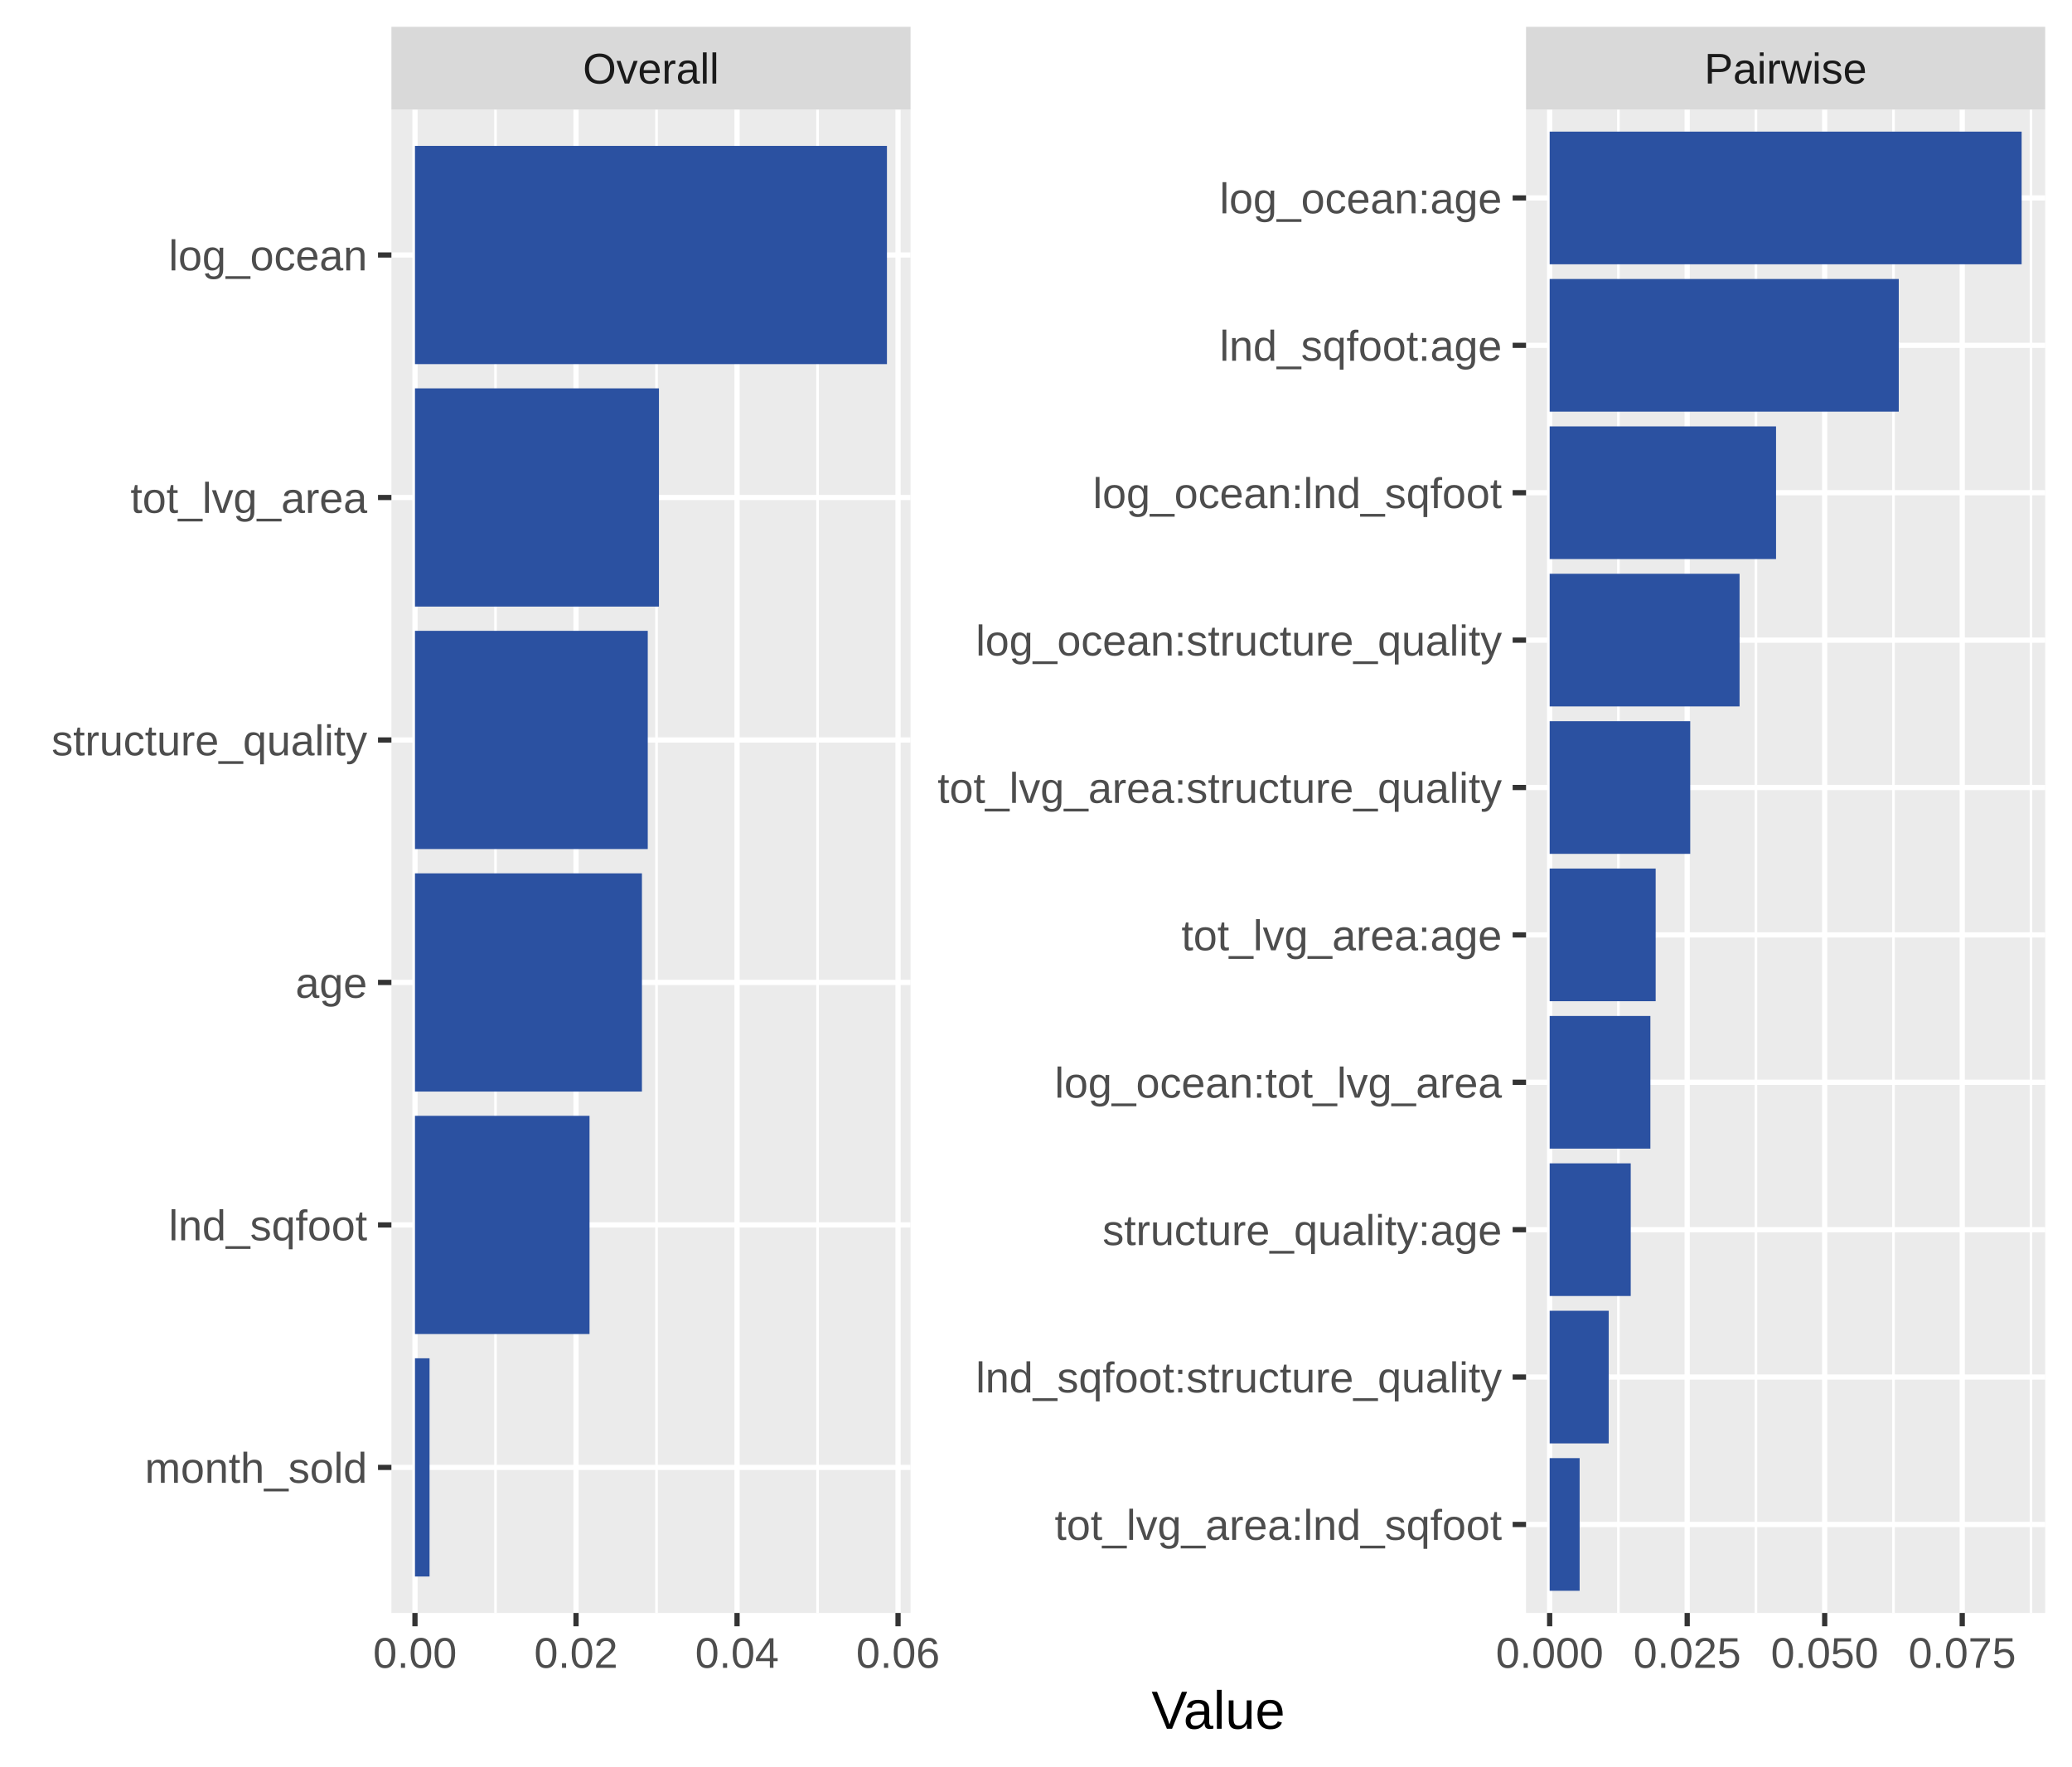
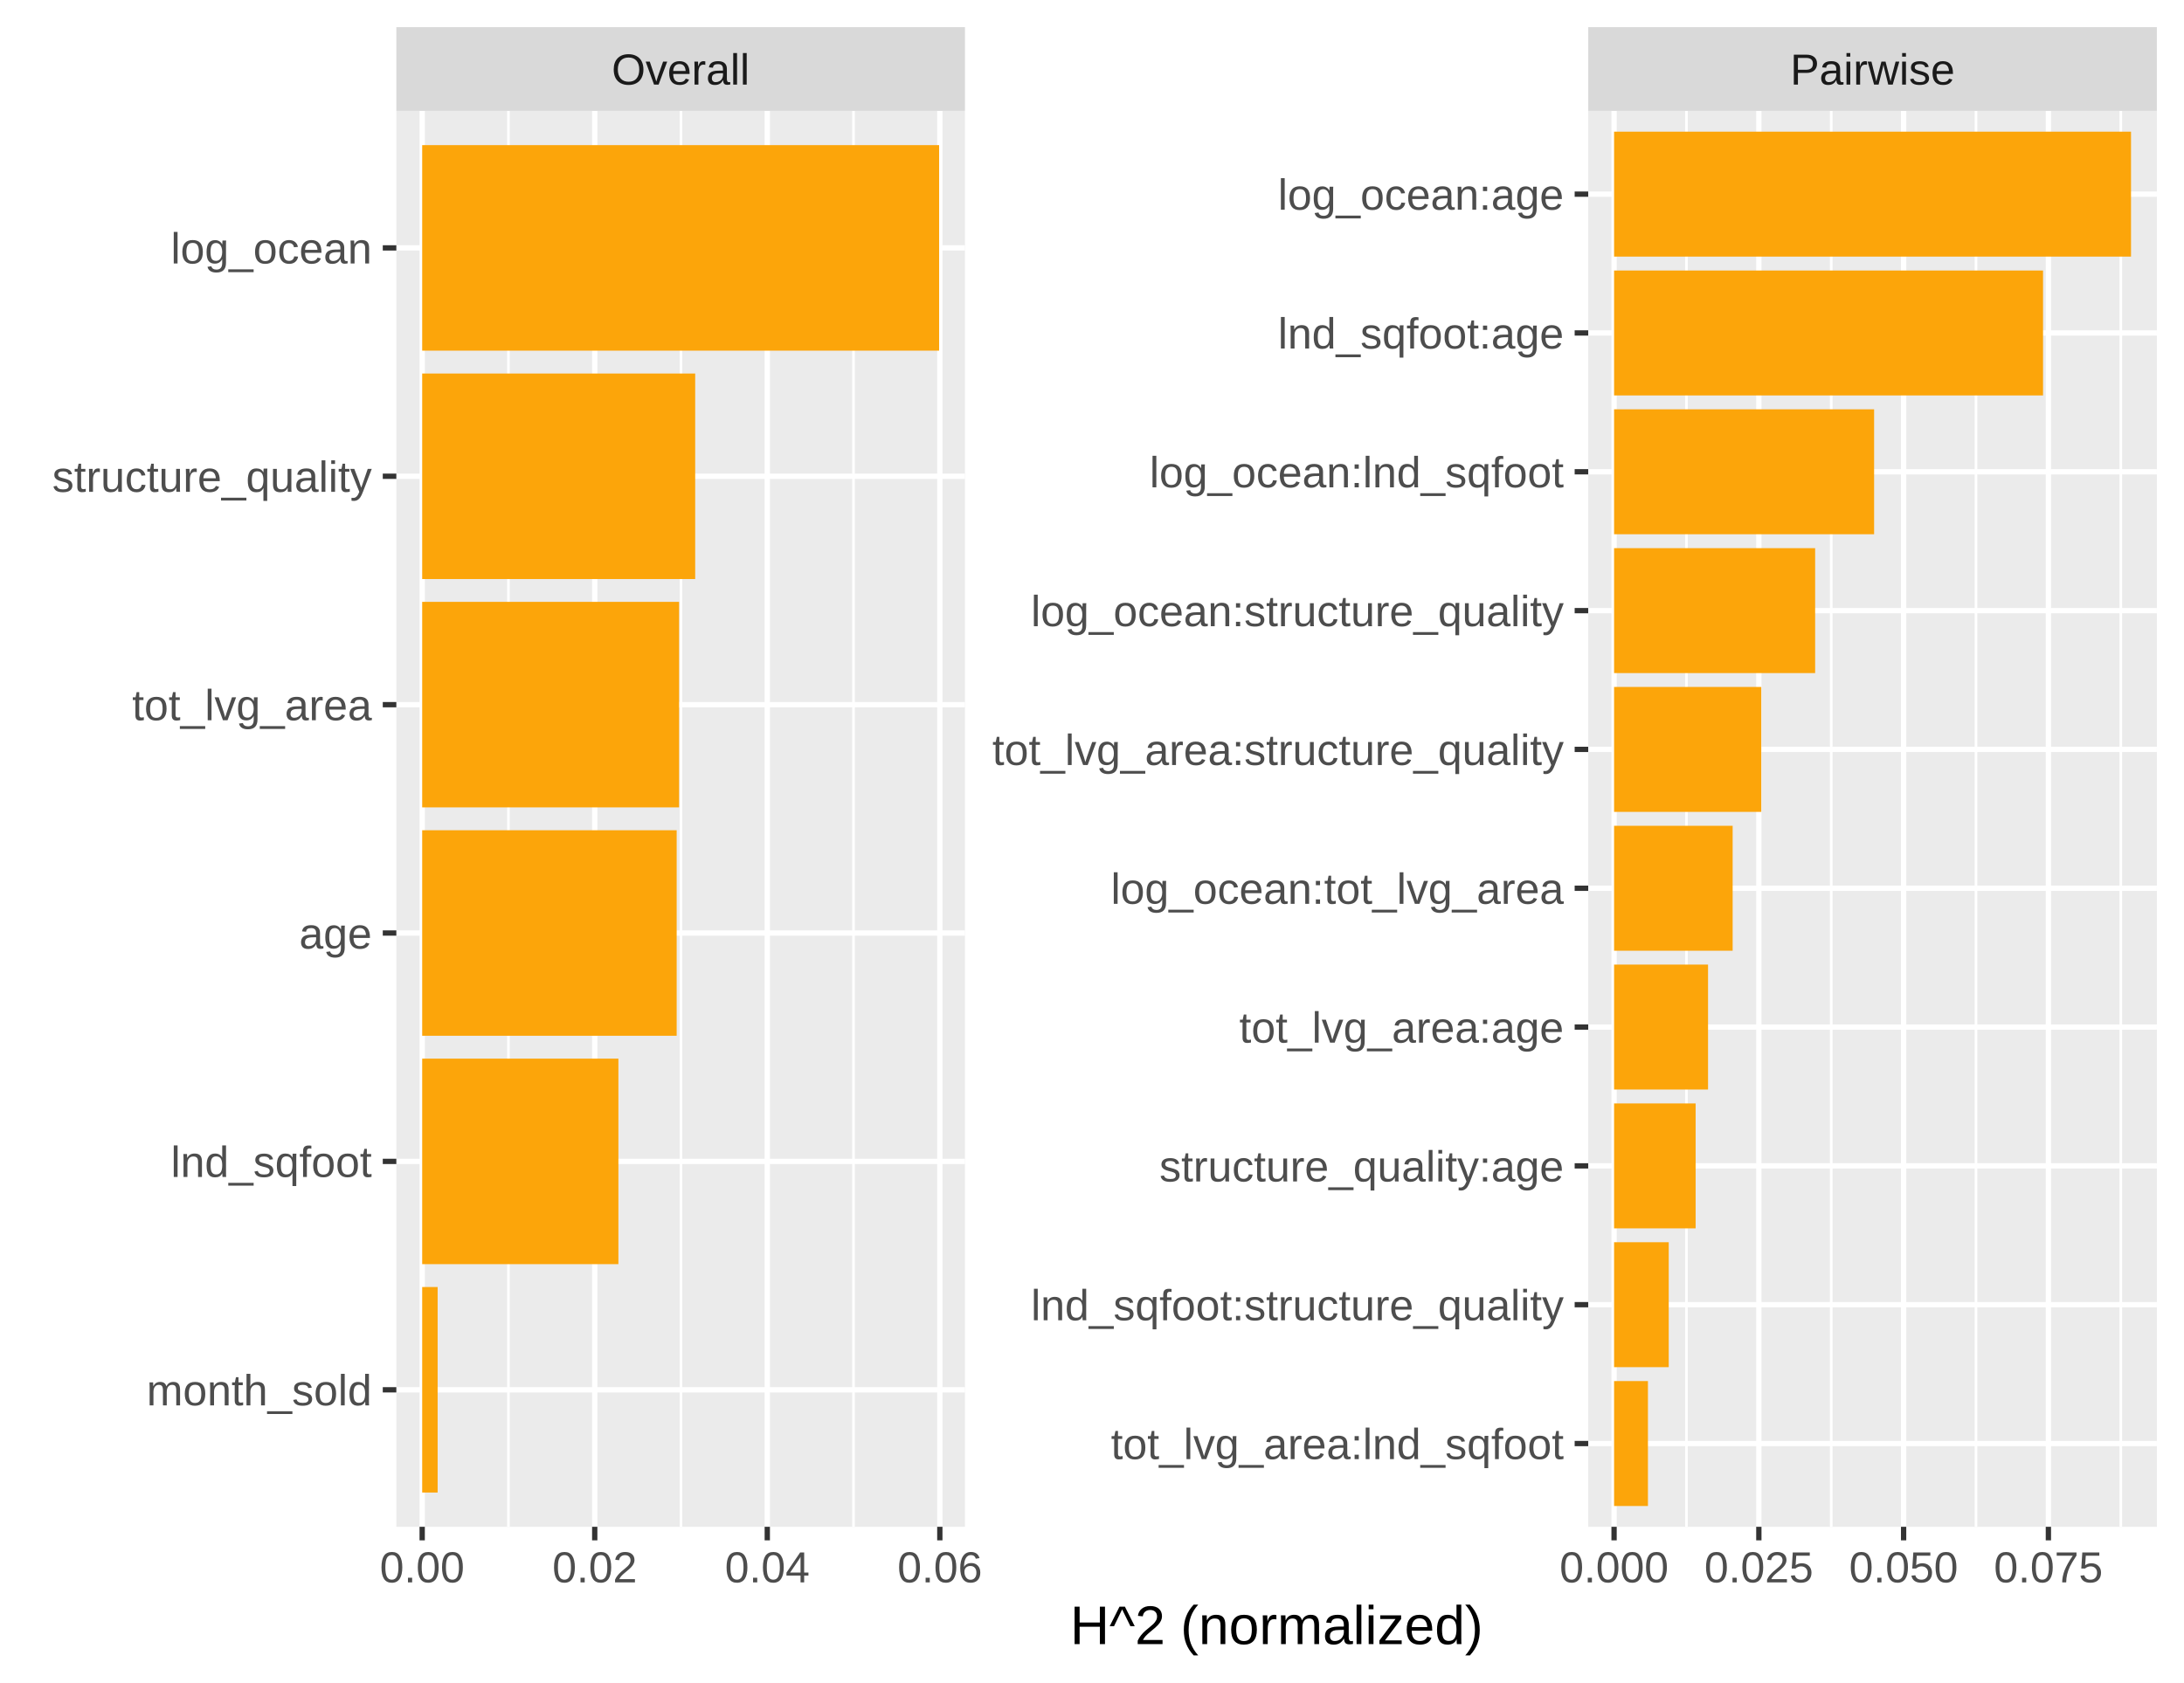
- <svg xmlns="http://www.w3.org/2000/svg" class="svglite" width="423.77pt" height="361.37pt" viewBox="0 0 423.77 361.37">
+ <svg xmlns="http://www.w3.org/2000/svg" class="svglite" width="441.11pt" height="339.95pt" viewBox="0 0 441.11 339.95">
  <defs>
    <style type="text/css">
    .svglite line, .svglite polyline, .svglite polygon, .svglite path, .svglite rect, .svglite circle {
      fill: none;
      stroke: #000000;
      stroke-linecap: round;
      stroke-linejoin: round;
      stroke-miterlimit: 10.00;
    }
    .svglite text {
      white-space: pre;
    }
  </style>
  </defs>
  <rect width="100%" height="100%" style="stroke: none; fill: #FFFFFF;" />
  <defs>
-     <clipPath id="cpMC4wMHw0MjMuNzd8MC4wMHwzNjEuMzc=">
-       <rect x="0.00" y="0.00" width="423.77" height="361.37" />
+     <clipPath id="cpMC4wMHw0NDEuMTF8MC4wMHwzMzkuOTU=">
+       <rect x="0.00" y="0.00" width="441.11" height="339.95" />
    </clipPath>
  </defs>
-   <g clip-path="url(#cpMC4wMHw0MjMuNzd8MC4wMHwzNjEuMzc=)">
-     <rect x="0.00" y="0.00" width="423.77" height="361.37" style="stroke-width: 1.07; stroke: #FFFFFF; fill: #FFFFFF;" />
+   <g clip-path="url(#cpMC4wMHw0NDEuMTF8MC4wMHwzMzkuOTU=)">
+     <rect x="0" y="0" width="441.11" height="339.95" style="stroke-width: 1.07; stroke: #FFFFFF; fill: #FFFFFF;" />
  </g>
  <defs>
-     <clipPath id="cpODAuMDV8MTg2LjIzfDIyLjQwfDMyOS44OA==">
-       <rect x="80.05" y="22.40" width="106.18" height="307.48" />
+     <clipPath id="cpODAuMDV8MTk0LjkwfDIyLjQwfDMwOC40NQ==">
+       <rect x="80.05" y="22.40" width="114.85" height="286.06" />
    </clipPath>
  </defs>
-   <g clip-path="url(#cpODAuMDV8MTg2LjIzfDIyLjQwfDMyOS44OA==)">
-     <rect x="80.05" y="22.40" width="106.18" height="307.48" style="stroke-width: 1.07; stroke: none; fill: #EBEBEB;" />
-     <polyline points="101.34,329.88 101.34,22.40 " style="stroke-width: 0.53; stroke: #FFFFFF; stroke-linecap: butt;" />
-     <polyline points="134.27,329.88 134.27,22.40 " style="stroke-width: 0.53; stroke: #FFFFFF; stroke-linecap: butt;" />
-     <polyline points="167.21,329.88 167.21,22.40 " style="stroke-width: 0.53; stroke: #FFFFFF; stroke-linecap: butt;" />
-     <polyline points="80.05,300.12 186.23,300.12 " style="stroke-width: 1.07; stroke: #FFFFFF; stroke-linecap: butt;" />
-     <polyline points="80.05,250.53 186.23,250.53 " style="stroke-width: 1.07; stroke: #FFFFFF; stroke-linecap: butt;" />
-     <polyline points="80.05,200.93 186.23,200.93 " style="stroke-width: 1.07; stroke: #FFFFFF; stroke-linecap: butt;" />
-     <polyline points="80.05,151.34 186.23,151.34 " style="stroke-width: 1.07; stroke: #FFFFFF; stroke-linecap: butt;" />
-     <polyline points="80.05,101.75 186.23,101.75 " style="stroke-width: 1.07; stroke: #FFFFFF; stroke-linecap: butt;" />
-     <polyline points="80.05,52.15 186.23,52.15 " style="stroke-width: 1.07; stroke: #FFFFFF; stroke-linecap: butt;" />
-     <polyline points="84.87,329.88 84.87,22.40 " style="stroke-width: 1.07; stroke: #FFFFFF; stroke-linecap: butt;" />
-     <polyline points="117.81,329.88 117.81,22.40 " style="stroke-width: 1.07; stroke: #FFFFFF; stroke-linecap: butt;" />
-     <polyline points="150.74,329.88 150.74,22.40 " style="stroke-width: 1.07; stroke: #FFFFFF; stroke-linecap: butt;" />
-     <polyline points="183.67,329.88 183.67,22.40 " style="stroke-width: 1.07; stroke: #FFFFFF; stroke-linecap: butt;" />
-     <rect x="84.87" y="29.84" width="96.53" height="44.63" style="stroke-width: 1.07; stroke: none; stroke-linecap: butt; stroke-linejoin: miter; fill: #2B51A1;" />
-     <rect x="84.87" y="79.43" width="49.90" height="44.63" style="stroke-width: 1.07; stroke: none; stroke-linecap: butt; stroke-linejoin: miter; fill: #2B51A1;" />
-     <rect x="84.87" y="129.02" width="47.61" height="44.63" style="stroke-width: 1.07; stroke: none; stroke-linecap: butt; stroke-linejoin: miter; fill: #2B51A1;" />
-     <rect x="84.87" y="178.62" width="46.42" height="44.63" style="stroke-width: 1.07; stroke: none; stroke-linecap: butt; stroke-linejoin: miter; fill: #2B51A1;" />
-     <rect x="84.87" y="228.21" width="35.70" height="44.63" style="stroke-width: 1.07; stroke: none; stroke-linecap: butt; stroke-linejoin: miter; fill: #2B51A1;" />
-     <rect x="84.87" y="277.80" width="2.98" height="44.63" style="stroke-width: 1.07; stroke: none; stroke-linecap: butt; stroke-linejoin: miter; fill: #2B51A1;" />
+   <g clip-path="url(#cpODAuMDV8MTk0LjkwfDIyLjQwfDMwOC40NQ==)">
+     <rect x="80.05" y="22.40" width="114.85" height="286.06" style="stroke-width: 1.07; stroke: none; fill: #EBEBEB;" />
+     <polyline points="102.69,308.45 102.69,22.40 " style="stroke-width: 0.53; stroke: #FFFFFF; stroke-linecap: butt;" />
+     <polyline points="137.54,308.45 137.54,22.40 " style="stroke-width: 0.53; stroke: #FFFFFF; stroke-linecap: butt;" />
+     <polyline points="172.39,308.45 172.39,22.40 " style="stroke-width: 0.53; stroke: #FFFFFF; stroke-linecap: butt;" />
+     <polyline points="80.05,280.77 194.90,280.77 " style="stroke-width: 1.07; stroke: #FFFFFF; stroke-linecap: butt;" />
+     <polyline points="80.05,234.63 194.90,234.63 " style="stroke-width: 1.07; stroke: #FFFFFF; stroke-linecap: butt;" />
+     <polyline points="80.05,188.49 194.90,188.49 " style="stroke-width: 1.07; stroke: #FFFFFF; stroke-linecap: butt;" />
+     <polyline points="80.05,142.36 194.90,142.36 " style="stroke-width: 1.07; stroke: #FFFFFF; stroke-linecap: butt;" />
+     <polyline points="80.05,96.22 194.90,96.22 " style="stroke-width: 1.07; stroke: #FFFFFF; stroke-linecap: butt;" />
+     <polyline points="80.05,50.08 194.90,50.08 " style="stroke-width: 1.07; stroke: #FFFFFF; stroke-linecap: butt;" />
+     <polyline points="85.27,308.45 85.27,22.40 " style="stroke-width: 1.07; stroke: #FFFFFF; stroke-linecap: butt;" />
+     <polyline points="120.12,308.45 120.12,22.40 " style="stroke-width: 1.07; stroke: #FFFFFF; stroke-linecap: butt;" />
+     <polyline points="154.97,308.45 154.97,22.40 " style="stroke-width: 1.07; stroke: #FFFFFF; stroke-linecap: butt;" />
+     <polyline points="189.82,308.45 189.82,22.40 " style="stroke-width: 1.07; stroke: #FFFFFF; stroke-linecap: butt;" />
+     <rect x="85.27" y="29.32" width="104.41" height="41.52" style="stroke-width: 1.07; stroke: none; stroke-linecap: butt; stroke-linejoin: miter; fill: #FCA50A;" />
+     <rect x="85.27" y="75.46" width="55.14" height="41.52" style="stroke-width: 1.07; stroke: none; stroke-linecap: butt; stroke-linejoin: miter; fill: #FCA50A;" />
+     <rect x="85.27" y="121.59" width="51.89" height="41.52" style="stroke-width: 1.07; stroke: none; stroke-linecap: butt; stroke-linejoin: miter; fill: #FCA50A;" />
+     <rect x="85.27" y="167.73" width="51.40" height="41.52" style="stroke-width: 1.07; stroke: none; stroke-linecap: butt; stroke-linejoin: miter; fill: #FCA50A;" />
+     <rect x="85.27" y="213.87" width="39.63" height="41.52" style="stroke-width: 1.07; stroke: none; stroke-linecap: butt; stroke-linejoin: miter; fill: #FCA50A;" />
+     <rect x="85.27" y="260.01" width="3.12" height="41.52" style="stroke-width: 1.07; stroke: none; stroke-linecap: butt; stroke-linejoin: miter; fill: #FCA50A;" />
  </g>
-   <g clip-path="url(#cpMC4wMHw0MjMuNzd8MC4wMHwzNjEuMzc=)">
+   <g clip-path="url(#cpMC4wMHw0NDEuMTF8MC4wMHwzMzkuOTU=)">
</g>
  <defs>
-     <clipPath id="cpMzEyLjExfDQxOC4yOXwyMi40MHwzMjkuODg=">
-       <rect x="312.11" y="22.40" width="106.18" height="307.48" />
+     <clipPath id="cpMzIwLjc4fDQzNS42M3wyMi40MHwzMDguNDU=">
+       <rect x="320.78" y="22.40" width="114.85" height="286.06" />
    </clipPath>
  </defs>
-   <g clip-path="url(#cpMzEyLjExfDQxOC4yOXwyMi40MHwzMjkuODg=)">
-     <rect x="312.11" y="22.40" width="106.18" height="307.48" style="stroke-width: 1.07; stroke: none; fill: #EBEBEB;" />
-     <polyline points="331.00,329.88 331.00,22.40 " style="stroke-width: 0.53; stroke: #FFFFFF; stroke-linecap: butt;" />
-     <polyline points="359.13,329.88 359.13,22.40 " style="stroke-width: 0.53; stroke: #FFFFFF; stroke-linecap: butt;" />
-     <polyline points="387.26,329.88 387.26,22.40 " style="stroke-width: 0.53; stroke: #FFFFFF; stroke-linecap: butt;" />
-     <polyline points="415.38,329.88 415.38,22.40 " style="stroke-width: 0.53; stroke: #FFFFFF; stroke-linecap: butt;" />
-     <polyline points="312.11,311.79 418.29,311.79 " style="stroke-width: 1.07; stroke: #FFFFFF; stroke-linecap: butt;" />
-     <polyline points="312.11,281.64 418.29,281.64 " style="stroke-width: 1.07; stroke: #FFFFFF; stroke-linecap: butt;" />
-     <polyline points="312.11,251.50 418.29,251.50 " style="stroke-width: 1.07; stroke: #FFFFFF; stroke-linecap: butt;" />
-     <polyline points="312.11,221.35 418.29,221.35 " style="stroke-width: 1.07; stroke: #FFFFFF; stroke-linecap: butt;" />
-     <polyline points="312.11,191.21 418.29,191.21 " style="stroke-width: 1.07; stroke: #FFFFFF; stroke-linecap: butt;" />
-     <polyline points="312.11,161.06 418.29,161.06 " style="stroke-width: 1.07; stroke: #FFFFFF; stroke-linecap: butt;" />
-     <polyline points="312.11,130.92 418.29,130.92 " style="stroke-width: 1.07; stroke: #FFFFFF; stroke-linecap: butt;" />
-     <polyline points="312.11,100.77 418.29,100.77 " style="stroke-width: 1.07; stroke: #FFFFFF; stroke-linecap: butt;" />
-     <polyline points="312.11,70.63 418.29,70.63 " style="stroke-width: 1.07; stroke: #FFFFFF; stroke-linecap: butt;" />
-     <polyline points="312.11,40.48 418.29,40.48 " style="stroke-width: 1.07; stroke: #FFFFFF; stroke-linecap: butt;" />
-     <polyline points="316.94,329.88 316.94,22.40 " style="stroke-width: 1.07; stroke: #FFFFFF; stroke-linecap: butt;" />
-     <polyline points="345.07,329.88 345.07,22.40 " style="stroke-width: 1.07; stroke: #FFFFFF; stroke-linecap: butt;" />
-     <polyline points="373.19,329.88 373.19,22.40 " style="stroke-width: 1.07; stroke: #FFFFFF; stroke-linecap: butt;" />
-     <polyline points="401.32,329.88 401.32,22.40 " style="stroke-width: 1.07; stroke: #FFFFFF; stroke-linecap: butt;" />
-     <rect x="316.94" y="26.92" width="96.53" height="27.13" style="stroke-width: 1.07; stroke: none; stroke-linecap: butt; stroke-linejoin: miter; fill: #2B51A1;" />
-     <rect x="316.94" y="57.06" width="71.40" height="27.13" style="stroke-width: 1.07; stroke: none; stroke-linecap: butt; stroke-linejoin: miter; fill: #2B51A1;" />
-     <rect x="316.94" y="87.21" width="46.30" height="27.13" style="stroke-width: 1.07; stroke: none; stroke-linecap: butt; stroke-linejoin: miter; fill: #2B51A1;" />
-     <rect x="316.94" y="117.35" width="38.84" height="27.13" style="stroke-width: 1.07; stroke: none; stroke-linecap: butt; stroke-linejoin: miter; fill: #2B51A1;" />
-     <rect x="316.94" y="147.50" width="28.75" height="27.13" style="stroke-width: 1.07; stroke: none; stroke-linecap: butt; stroke-linejoin: miter; fill: #2B51A1;" />
-     <rect x="316.94" y="177.64" width="21.68" height="27.13" style="stroke-width: 1.07; stroke: none; stroke-linecap: butt; stroke-linejoin: miter; fill: #2B51A1;" />
-     <rect x="316.94" y="207.79" width="20.60" height="27.13" style="stroke-width: 1.07; stroke: none; stroke-linecap: butt; stroke-linejoin: miter; fill: #2B51A1;" />
-     <rect x="316.94" y="237.93" width="16.58" height="27.13" style="stroke-width: 1.07; stroke: none; stroke-linecap: butt; stroke-linejoin: miter; fill: #2B51A1;" />
-     <rect x="316.94" y="268.08" width="12.08" height="27.13" style="stroke-width: 1.07; stroke: none; stroke-linecap: butt; stroke-linejoin: miter; fill: #2B51A1;" />
-     <rect x="316.94" y="298.22" width="6.13" height="27.13" style="stroke-width: 1.07; stroke: none; stroke-linecap: butt; stroke-linejoin: miter; fill: #2B51A1;" />
+   <g clip-path="url(#cpMzIwLjc4fDQzNS42M3wyMi40MHwzMDguNDU=)">
+     <rect x="320.78" y="22.40" width="114.85" height="286.06" style="stroke-width: 1.07; stroke: none; fill: #EBEBEB;" />
+     <polyline points="340.62,308.45 340.62,22.40 " style="stroke-width: 0.53; stroke: #FFFFFF; stroke-linecap: butt;" />
+     <polyline points="369.86,308.45 369.86,22.40 " style="stroke-width: 0.53; stroke: #FFFFFF; stroke-linecap: butt;" />
+     <polyline points="399.10,308.45 399.10,22.40 " style="stroke-width: 0.53; stroke: #FFFFFF; stroke-linecap: butt;" />
+     <polyline points="428.34,308.45 428.34,22.40 " style="stroke-width: 0.53; stroke: #FFFFFF; stroke-linecap: butt;" />
+     <polyline points="320.78,291.63 435.63,291.63 " style="stroke-width: 1.07; stroke: #FFFFFF; stroke-linecap: butt;" />
+     <polyline points="320.78,263.58 435.63,263.58 " style="stroke-width: 1.07; stroke: #FFFFFF; stroke-linecap: butt;" />
+     <polyline points="320.78,235.54 435.63,235.54 " style="stroke-width: 1.07; stroke: #FFFFFF; stroke-linecap: butt;" />
+     <polyline points="320.78,207.49 435.63,207.49 " style="stroke-width: 1.07; stroke: #FFFFFF; stroke-linecap: butt;" />
+     <polyline points="320.78,179.45 435.63,179.45 " style="stroke-width: 1.07; stroke: #FFFFFF; stroke-linecap: butt;" />
+     <polyline points="320.78,151.40 435.63,151.40 " style="stroke-width: 1.07; stroke: #FFFFFF; stroke-linecap: butt;" />
+     <polyline points="320.78,123.36 435.63,123.36 " style="stroke-width: 1.07; stroke: #FFFFFF; stroke-linecap: butt;" />
+     <polyline points="320.78,95.31 435.63,95.31 " style="stroke-width: 1.07; stroke: #FFFFFF; stroke-linecap: butt;" />
+     <polyline points="320.78,67.27 435.63,67.27 " style="stroke-width: 1.07; stroke: #FFFFFF; stroke-linecap: butt;" />
+     <polyline points="320.78,39.22 435.63,39.22 " style="stroke-width: 1.07; stroke: #FFFFFF; stroke-linecap: butt;" />
+     <polyline points="326.00,308.45 326.00,22.40 " style="stroke-width: 1.07; stroke: #FFFFFF; stroke-linecap: butt;" />
+     <polyline points="355.24,308.45 355.24,22.40 " style="stroke-width: 1.07; stroke: #FFFFFF; stroke-linecap: butt;" />
+     <polyline points="384.48,308.45 384.48,22.40 " style="stroke-width: 1.07; stroke: #FFFFFF; stroke-linecap: butt;" />
+     <polyline points="413.72,308.45 413.72,22.40 " style="stroke-width: 1.07; stroke: #FFFFFF; stroke-linecap: butt;" />
+     <rect x="326.00" y="26.60" width="104.41" height="25.24" style="stroke-width: 1.07; stroke: none; stroke-linecap: butt; stroke-linejoin: miter; fill: #FCA50A;" />
+     <rect x="326.00" y="54.65" width="86.64" height="25.24" style="stroke-width: 1.07; stroke: none; stroke-linecap: butt; stroke-linejoin: miter; fill: #FCA50A;" />
+     <rect x="326.00" y="82.69" width="52.52" height="25.24" style="stroke-width: 1.07; stroke: none; stroke-linecap: butt; stroke-linejoin: miter; fill: #FCA50A;" />
+     <rect x="326.00" y="110.74" width="40.61" height="25.24" style="stroke-width: 1.07; stroke: none; stroke-linecap: butt; stroke-linejoin: miter; fill: #FCA50A;" />
+     <rect x="326.00" y="138.78" width="29.73" height="25.24" style="stroke-width: 1.07; stroke: none; stroke-linecap: butt; stroke-linejoin: miter; fill: #FCA50A;" />
+     <rect x="326.00" y="166.83" width="23.95" height="25.24" style="stroke-width: 1.07; stroke: none; stroke-linecap: butt; stroke-linejoin: miter; fill: #FCA50A;" />
+     <rect x="326.00" y="194.87" width="18.98" height="25.24" style="stroke-width: 1.07; stroke: none; stroke-linecap: butt; stroke-linejoin: miter; fill: #FCA50A;" />
+     <rect x="326.00" y="222.92" width="16.47" height="25.24" style="stroke-width: 1.07; stroke: none; stroke-linecap: butt; stroke-linejoin: miter; fill: #FCA50A;" />
+     <rect x="326.00" y="250.96" width="11.04" height="25.24" style="stroke-width: 1.07; stroke: none; stroke-linecap: butt; stroke-linejoin: miter; fill: #FCA50A;" />
+     <rect x="326.00" y="279.01" width="6.84" height="25.24" style="stroke-width: 1.07; stroke: none; stroke-linecap: butt; stroke-linejoin: miter; fill: #FCA50A;" />
  </g>
-   <g clip-path="url(#cpMC4wMHw0MjMuNzd8MC4wMHwzNjEuMzc=)">
+   <g clip-path="url(#cpMC4wMHw0NDEuMTF8MC4wMHwzMzkuOTU=)">
</g>
  <defs>
-     <clipPath id="cpODAuMDV8MTg2LjIzfDUuNDh8MjIuNDA=">
-       <rect x="80.05" y="5.48" width="106.18" height="16.92" />
+     <clipPath id="cpODAuMDV8MTk0LjkwfDUuNDh8MjIuNDA=">
+       <rect x="80.05" y="5.48" width="114.85" height="16.92" />
    </clipPath>
  </defs>
-   <g clip-path="url(#cpODAuMDV8MTg2LjIzfDUuNDh8MjIuNDA=)">
-     <rect x="80.05" y="5.48" width="106.18" height="16.92" style="stroke-width: 1.07; stroke: none; fill: #D9D9D9;" />
-     <text x="133.14" y="17.09" text-anchor="middle" style="font-size: 8.80px;fill: #1A1A1A; font-family: &quot;Arial&quot;;" textLength="27.87px" lengthAdjust="spacingAndGlyphs">Overall</text>
+   <g clip-path="url(#cpODAuMDV8MTk0LjkwfDUuNDh8MjIuNDA=)">
+     <rect x="80.05" y="5.48" width="114.85" height="16.92" style="stroke-width: 1.07; stroke: none; fill: #D9D9D9;" />
+     <text x="137.47" y="17.09" text-anchor="middle" style="font-size: 8.80px;fill: #1A1A1A; font-family: &quot;Arial&quot;;" textLength="27.87px" lengthAdjust="spacingAndGlyphs">Overall</text>
  </g>
-   <g clip-path="url(#cpMC4wMHw0MjMuNzd8MC4wMHwzNjEuMzc=)">
+   <g clip-path="url(#cpMC4wMHw0NDEuMTF8MC4wMHwzMzkuOTU=)">
</g>
  <defs>
-     <clipPath id="cpMzEyLjExfDQxOC4yOXw1LjQ4fDIyLjQw">
-       <rect x="312.11" y="5.48" width="106.18" height="16.92" />
+     <clipPath id="cpMzIwLjc4fDQzNS42M3w1LjQ4fDIyLjQw">
+       <rect x="320.78" y="5.48" width="114.85" height="16.92" />
    </clipPath>
  </defs>
-   <g clip-path="url(#cpMzEyLjExfDQxOC4yOXw1LjQ4fDIyLjQw)">
-     <rect x="312.11" y="5.48" width="106.18" height="16.92" style="stroke-width: 1.07; stroke: none; fill: #D9D9D9;" />
-     <text x="365.20" y="17.09" text-anchor="middle" style="font-size: 8.80px;fill: #1A1A1A; font-family: &quot;Arial&quot;;" textLength="33.24px" lengthAdjust="spacingAndGlyphs">Pairwise</text>
+   <g clip-path="url(#cpMzIwLjc4fDQzNS42M3w1LjQ4fDIyLjQw)">
+     <rect x="320.78" y="5.48" width="114.85" height="16.92" style="stroke-width: 1.07; stroke: none; fill: #D9D9D9;" />
+     <text x="378.21" y="17.09" text-anchor="middle" style="font-size: 8.80px;fill: #1A1A1A; font-family: &quot;Arial&quot;;" textLength="33.24px" lengthAdjust="spacingAndGlyphs">Pairwise</text>
  </g>
-   <g clip-path="url(#cpMC4wMHw0MjMuNzd8MC4wMHwzNjEuMzc=)">
-     <polyline points="84.87,332.61 84.87,329.88 " style="stroke-width: 1.07; stroke: #333333; stroke-linecap: butt;" />
-     <polyline points="117.81,332.61 117.81,329.88 " style="stroke-width: 1.07; stroke: #333333; stroke-linecap: butt;" />
-     <polyline points="150.74,332.61 150.74,329.88 " style="stroke-width: 1.07; stroke: #333333; stroke-linecap: butt;" />
-     <polyline points="183.67,332.61 183.67,329.88 " style="stroke-width: 1.07; stroke: #333333; stroke-linecap: butt;" />
-     <text x="84.87" y="341.11" text-anchor="middle" style="font-size: 8.80px;fill: #4D4D4D; font-family: &quot;Arial&quot;;" textLength="17.14px" lengthAdjust="spacingAndGlyphs">0.00</text>
-     <text x="117.81" y="341.11" text-anchor="middle" style="font-size: 8.80px;fill: #4D4D4D; font-family: &quot;Arial&quot;;" textLength="17.14px" lengthAdjust="spacingAndGlyphs">0.02</text>
-     <text x="150.74" y="341.11" text-anchor="middle" style="font-size: 8.80px;fill: #4D4D4D; font-family: &quot;Arial&quot;;" textLength="17.14px" lengthAdjust="spacingAndGlyphs">0.04</text>
-     <text x="183.67" y="341.11" text-anchor="middle" style="font-size: 8.80px;fill: #4D4D4D; font-family: &quot;Arial&quot;;" textLength="17.14px" lengthAdjust="spacingAndGlyphs">0.06</text>
-     <polyline points="316.94,332.61 316.94,329.88 " style="stroke-width: 1.07; stroke: #333333; stroke-linecap: butt;" />
-     <polyline points="345.07,332.61 345.07,329.88 " style="stroke-width: 1.07; stroke: #333333; stroke-linecap: butt;" />
-     <polyline points="373.19,332.61 373.19,329.88 " style="stroke-width: 1.07; stroke: #333333; stroke-linecap: butt;" />
-     <polyline points="401.32,332.61 401.32,329.88 " style="stroke-width: 1.07; stroke: #333333; stroke-linecap: butt;" />
-     <text x="316.94" y="341.11" text-anchor="middle" style="font-size: 8.80px;fill: #4D4D4D; font-family: &quot;Arial&quot;;" textLength="22.03px" lengthAdjust="spacingAndGlyphs">0.000</text>
-     <text x="345.07" y="341.11" text-anchor="middle" style="font-size: 8.80px;fill: #4D4D4D; font-family: &quot;Arial&quot;;" textLength="22.03px" lengthAdjust="spacingAndGlyphs">0.025</text>
-     <text x="373.19" y="341.11" text-anchor="middle" style="font-size: 8.80px;fill: #4D4D4D; font-family: &quot;Arial&quot;;" textLength="22.03px" lengthAdjust="spacingAndGlyphs">0.050</text>
-     <text x="401.32" y="341.11" text-anchor="middle" style="font-size: 8.80px;fill: #4D4D4D; font-family: &quot;Arial&quot;;" textLength="22.03px" lengthAdjust="spacingAndGlyphs">0.075</text>
-     <text x="307.18" y="314.94" text-anchor="end" style="font-size: 8.80px;fill: #4D4D4D; font-family: &quot;Arial&quot;;" textLength="91.52px" lengthAdjust="spacingAndGlyphs">tot_lvg_area:lnd_sqfoot</text>
-     <text x="307.18" y="284.79" text-anchor="end" style="font-size: 8.80px;fill: #4D4D4D; font-family: &quot;Arial&quot;;" textLength="107.65px" lengthAdjust="spacingAndGlyphs">lnd_sqfoot:structure_quality</text>
-     <text x="307.18" y="254.65" text-anchor="end" style="font-size: 8.80px;fill: #4D4D4D; font-family: &quot;Arial&quot;;" textLength="81.71px" lengthAdjust="spacingAndGlyphs">structure_quality:age</text>
-     <text x="307.18" y="224.50" text-anchor="end" style="font-size: 8.80px;fill: #4D4D4D; font-family: &quot;Arial&quot;;" textLength="91.52px" lengthAdjust="spacingAndGlyphs">log_ocean:tot_lvg_area</text>
-     <text x="307.18" y="194.36" text-anchor="end" style="font-size: 8.80px;fill: #4D4D4D; font-family: &quot;Arial&quot;;" textLength="65.58px" lengthAdjust="spacingAndGlyphs">tot_lvg_area:age</text>
-     <text x="307.18" y="164.21" text-anchor="end" style="font-size: 8.80px;fill: #4D4D4D; font-family: &quot;Arial&quot;;" textLength="115.47px" lengthAdjust="spacingAndGlyphs">tot_lvg_area:structure_quality</text>
-     <text x="307.18" y="134.07" text-anchor="end" style="font-size: 8.80px;fill: #4D4D4D; font-family: &quot;Arial&quot;;" textLength="107.65px" lengthAdjust="spacingAndGlyphs">log_ocean:structure_quality</text>
-     <text x="307.18" y="103.92" text-anchor="end" style="font-size: 8.80px;fill: #4D4D4D; font-family: &quot;Arial&quot;;" textLength="83.69px" lengthAdjust="spacingAndGlyphs">log_ocean:lnd_sqfoot</text>
-     <text x="307.18" y="73.78" text-anchor="end" style="font-size: 8.80px;fill: #4D4D4D; font-family: &quot;Arial&quot;;" textLength="57.76px" lengthAdjust="spacingAndGlyphs">lnd_sqfoot:age</text>
-     <text x="307.18" y="43.63" text-anchor="end" style="font-size: 8.80px;fill: #4D4D4D; font-family: &quot;Arial&quot;;" textLength="57.76px" lengthAdjust="spacingAndGlyphs">log_ocean:age</text>
-     <polyline points="309.37,311.79 312.11,311.79 " style="stroke-width: 1.07; stroke: #333333; stroke-linecap: butt;" />
-     <polyline points="309.37,281.64 312.11,281.64 " style="stroke-width: 1.07; stroke: #333333; stroke-linecap: butt;" />
-     <polyline points="309.37,251.50 312.11,251.50 " style="stroke-width: 1.07; stroke: #333333; stroke-linecap: butt;" />
-     <polyline points="309.37,221.35 312.11,221.35 " style="stroke-width: 1.07; stroke: #333333; stroke-linecap: butt;" />
-     <polyline points="309.37,191.21 312.11,191.21 " style="stroke-width: 1.07; stroke: #333333; stroke-linecap: butt;" />
-     <polyline points="309.37,161.06 312.11,161.06 " style="stroke-width: 1.07; stroke: #333333; stroke-linecap: butt;" />
-     <polyline points="309.37,130.92 312.11,130.92 " style="stroke-width: 1.07; stroke: #333333; stroke-linecap: butt;" />
-     <polyline points="309.37,100.77 312.11,100.77 " style="stroke-width: 1.07; stroke: #333333; stroke-linecap: butt;" />
-     <polyline points="309.37,70.63 312.11,70.63 " style="stroke-width: 1.07; stroke: #333333; stroke-linecap: butt;" />
-     <polyline points="309.37,40.48 312.11,40.48 " style="stroke-width: 1.07; stroke: #333333; stroke-linecap: butt;" />
-     <text x="75.11" y="303.27" text-anchor="end" style="font-size: 8.80px;fill: #4D4D4D; font-family: &quot;Arial&quot;;" textLength="45.50px" lengthAdjust="spacingAndGlyphs">month_sold</text>
-     <text x="75.11" y="253.68" text-anchor="end" style="font-size: 8.80px;fill: #4D4D4D; font-family: &quot;Arial&quot;;" textLength="40.62px" lengthAdjust="spacingAndGlyphs">lnd_sqfoot</text>
-     <text x="75.11" y="204.08" text-anchor="end" style="font-size: 8.80px;fill: #4D4D4D; font-family: &quot;Arial&quot;;" textLength="14.69px" lengthAdjust="spacingAndGlyphs">age</text>
-     <text x="75.11" y="154.49" text-anchor="end" style="font-size: 8.80px;fill: #4D4D4D; font-family: &quot;Arial&quot;;" textLength="64.58px" lengthAdjust="spacingAndGlyphs">structure_quality</text>
-     <text x="75.11" y="104.90" text-anchor="end" style="font-size: 8.80px;fill: #4D4D4D; font-family: &quot;Arial&quot;;" textLength="48.45px" lengthAdjust="spacingAndGlyphs">tot_lvg_area</text>
-     <text x="75.11" y="55.30" text-anchor="end" style="font-size: 8.80px;fill: #4D4D4D; font-family: &quot;Arial&quot;;" textLength="40.62px" lengthAdjust="spacingAndGlyphs">log_ocean</text>
-     <polyline points="77.31,300.12 80.05,300.12 " style="stroke-width: 1.07; stroke: #333333; stroke-linecap: butt;" />
-     <polyline points="77.31,250.53 80.05,250.53 " style="stroke-width: 1.07; stroke: #333333; stroke-linecap: butt;" />
-     <polyline points="77.31,200.93 80.05,200.93 " style="stroke-width: 1.07; stroke: #333333; stroke-linecap: butt;" />
-     <polyline points="77.31,151.34 80.05,151.34 " style="stroke-width: 1.07; stroke: #333333; stroke-linecap: butt;" />
-     <polyline points="77.31,101.75 80.05,101.75 " style="stroke-width: 1.07; stroke: #333333; stroke-linecap: butt;" />
-     <polyline points="77.31,52.15 80.05,52.15 " style="stroke-width: 1.07; stroke: #333333; stroke-linecap: butt;" />
-     <text x="249.17" y="353.57" text-anchor="middle" style="font-size: 11.00px; font-family: &quot;Arial&quot;;" textLength="27.32px" lengthAdjust="spacingAndGlyphs">Value</text>
+   <g clip-path="url(#cpMC4wMHw0NDEuMTF8MC4wMHwzMzkuOTU=)">
+     <polyline points="85.27,311.19 85.27,308.45 " style="stroke-width: 1.07; stroke: #333333; stroke-linecap: butt;" />
+     <polyline points="120.12,311.19 120.12,308.45 " style="stroke-width: 1.07; stroke: #333333; stroke-linecap: butt;" />
+     <polyline points="154.97,311.19 154.97,308.45 " style="stroke-width: 1.07; stroke: #333333; stroke-linecap: butt;" />
+     <polyline points="189.82,311.19 189.82,308.45 " style="stroke-width: 1.07; stroke: #333333; stroke-linecap: butt;" />
+     <text x="85.27" y="319.68" text-anchor="middle" style="font-size: 8.80px;fill: #4D4D4D; font-family: &quot;Arial&quot;;" textLength="17.14px" lengthAdjust="spacingAndGlyphs">0.00</text>
+     <text x="120.12" y="319.68" text-anchor="middle" style="font-size: 8.80px;fill: #4D4D4D; font-family: &quot;Arial&quot;;" textLength="17.14px" lengthAdjust="spacingAndGlyphs">0.02</text>
+     <text x="154.97" y="319.68" text-anchor="middle" style="font-size: 8.80px;fill: #4D4D4D; font-family: &quot;Arial&quot;;" textLength="17.14px" lengthAdjust="spacingAndGlyphs">0.04</text>
+     <text x="189.82" y="319.68" text-anchor="middle" style="font-size: 8.80px;fill: #4D4D4D; font-family: &quot;Arial&quot;;" textLength="17.14px" lengthAdjust="spacingAndGlyphs">0.06</text>
+     <polyline points="326.00,311.19 326.00,308.45 " style="stroke-width: 1.07; stroke: #333333; stroke-linecap: butt;" />
+     <polyline points="355.24,311.19 355.24,308.45 " style="stroke-width: 1.07; stroke: #333333; stroke-linecap: butt;" />
+     <polyline points="384.48,311.19 384.48,308.45 " style="stroke-width: 1.07; stroke: #333333; stroke-linecap: butt;" />
+     <polyline points="413.72,311.19 413.72,308.45 " style="stroke-width: 1.07; stroke: #333333; stroke-linecap: butt;" />
+     <text x="326.00" y="319.68" text-anchor="middle" style="font-size: 8.80px;fill: #4D4D4D; font-family: &quot;Arial&quot;;" textLength="22.03px" lengthAdjust="spacingAndGlyphs">0.000</text>
+     <text x="355.24" y="319.68" text-anchor="middle" style="font-size: 8.80px;fill: #4D4D4D; font-family: &quot;Arial&quot;;" textLength="22.03px" lengthAdjust="spacingAndGlyphs">0.025</text>
+     <text x="384.48" y="319.68" text-anchor="middle" style="font-size: 8.80px;fill: #4D4D4D; font-family: &quot;Arial&quot;;" textLength="22.03px" lengthAdjust="spacingAndGlyphs">0.050</text>
+     <text x="413.72" y="319.68" text-anchor="middle" style="font-size: 8.80px;fill: #4D4D4D; font-family: &quot;Arial&quot;;" textLength="22.03px" lengthAdjust="spacingAndGlyphs">0.075</text>
+     <text x="315.85" y="294.78" text-anchor="end" style="font-size: 8.80px;fill: #4D4D4D; font-family: &quot;Arial&quot;;" textLength="91.52px" lengthAdjust="spacingAndGlyphs">tot_lvg_area:lnd_sqfoot</text>
+     <text x="315.85" y="266.73" text-anchor="end" style="font-size: 8.80px;fill: #4D4D4D; font-family: &quot;Arial&quot;;" textLength="107.65px" lengthAdjust="spacingAndGlyphs">lnd_sqfoot:structure_quality</text>
+     <text x="315.85" y="238.69" text-anchor="end" style="font-size: 8.80px;fill: #4D4D4D; font-family: &quot;Arial&quot;;" textLength="81.71px" lengthAdjust="spacingAndGlyphs">structure_quality:age</text>
+     <text x="315.85" y="210.64" text-anchor="end" style="font-size: 8.80px;fill: #4D4D4D; font-family: &quot;Arial&quot;;" textLength="65.58px" lengthAdjust="spacingAndGlyphs">tot_lvg_area:age</text>
+     <text x="315.85" y="182.60" text-anchor="end" style="font-size: 8.80px;fill: #4D4D4D; font-family: &quot;Arial&quot;;" textLength="91.52px" lengthAdjust="spacingAndGlyphs">log_ocean:tot_lvg_area</text>
+     <text x="315.85" y="154.55" text-anchor="end" style="font-size: 8.80px;fill: #4D4D4D; font-family: &quot;Arial&quot;;" textLength="115.47px" lengthAdjust="spacingAndGlyphs">tot_lvg_area:structure_quality</text>
+     <text x="315.85" y="126.51" text-anchor="end" style="font-size: 8.80px;fill: #4D4D4D; font-family: &quot;Arial&quot;;" textLength="107.65px" lengthAdjust="spacingAndGlyphs">log_ocean:structure_quality</text>
+     <text x="315.85" y="98.46" text-anchor="end" style="font-size: 8.80px;fill: #4D4D4D; font-family: &quot;Arial&quot;;" textLength="83.69px" lengthAdjust="spacingAndGlyphs">log_ocean:lnd_sqfoot</text>
+     <text x="315.85" y="70.42" text-anchor="end" style="font-size: 8.80px;fill: #4D4D4D; font-family: &quot;Arial&quot;;" textLength="57.76px" lengthAdjust="spacingAndGlyphs">lnd_sqfoot:age</text>
+     <text x="315.85" y="42.37" text-anchor="end" style="font-size: 8.80px;fill: #4D4D4D; font-family: &quot;Arial&quot;;" textLength="57.76px" lengthAdjust="spacingAndGlyphs">log_ocean:age</text>
+     <polyline points="318.04,291.63 320.78,291.63 " style="stroke-width: 1.07; stroke: #333333; stroke-linecap: butt;" />
+     <polyline points="318.04,263.58 320.78,263.58 " style="stroke-width: 1.07; stroke: #333333; stroke-linecap: butt;" />
+     <polyline points="318.04,235.54 320.78,235.54 " style="stroke-width: 1.07; stroke: #333333; stroke-linecap: butt;" />
+     <polyline points="318.04,207.49 320.78,207.49 " style="stroke-width: 1.07; stroke: #333333; stroke-linecap: butt;" />
+     <polyline points="318.04,179.45 320.78,179.45 " style="stroke-width: 1.07; stroke: #333333; stroke-linecap: butt;" />
+     <polyline points="318.04,151.40 320.78,151.40 " style="stroke-width: 1.07; stroke: #333333; stroke-linecap: butt;" />
+     <polyline points="318.04,123.36 320.78,123.36 " style="stroke-width: 1.07; stroke: #333333; stroke-linecap: butt;" />
+     <polyline points="318.04,95.31 320.78,95.31 " style="stroke-width: 1.07; stroke: #333333; stroke-linecap: butt;" />
+     <polyline points="318.04,67.27 320.78,67.27 " style="stroke-width: 1.07; stroke: #333333; stroke-linecap: butt;" />
+     <polyline points="318.04,39.22 320.78,39.22 " style="stroke-width: 1.07; stroke: #333333; stroke-linecap: butt;" />
+     <text x="75.11" y="283.92" text-anchor="end" style="font-size: 8.80px;fill: #4D4D4D; font-family: &quot;Arial&quot;;" textLength="45.50px" lengthAdjust="spacingAndGlyphs">month_sold</text>
+     <text x="75.11" y="237.78" text-anchor="end" style="font-size: 8.80px;fill: #4D4D4D; font-family: &quot;Arial&quot;;" textLength="40.62px" lengthAdjust="spacingAndGlyphs">lnd_sqfoot</text>
+     <text x="75.11" y="191.64" text-anchor="end" style="font-size: 8.80px;fill: #4D4D4D; font-family: &quot;Arial&quot;;" textLength="14.69px" lengthAdjust="spacingAndGlyphs">age</text>
+     <text x="75.11" y="145.51" text-anchor="end" style="font-size: 8.80px;fill: #4D4D4D; font-family: &quot;Arial&quot;;" textLength="48.45px" lengthAdjust="spacingAndGlyphs">tot_lvg_area</text>
+     <text x="75.11" y="99.37" text-anchor="end" style="font-size: 8.80px;fill: #4D4D4D; font-family: &quot;Arial&quot;;" textLength="64.58px" lengthAdjust="spacingAndGlyphs">structure_quality</text>
+     <text x="75.11" y="53.23" text-anchor="end" style="font-size: 8.80px;fill: #4D4D4D; font-family: &quot;Arial&quot;;" textLength="40.62px" lengthAdjust="spacingAndGlyphs">log_ocean</text>
+     <polyline points="77.31,280.77 80.05,280.77 " style="stroke-width: 1.07; stroke: #333333; stroke-linecap: butt;" />
+     <polyline points="77.31,234.63 80.05,234.63 " style="stroke-width: 1.07; stroke: #333333; stroke-linecap: butt;" />
+     <polyline points="77.31,188.49 80.05,188.49 " style="stroke-width: 1.07; stroke: #333333; stroke-linecap: butt;" />
+     <polyline points="77.31,142.36 80.05,142.36 " style="stroke-width: 1.07; stroke: #333333; stroke-linecap: butt;" />
+     <polyline points="77.31,96.22 80.05,96.22 " style="stroke-width: 1.07; stroke: #333333; stroke-linecap: butt;" />
+     <polyline points="77.31,50.08 80.05,50.08 " style="stroke-width: 1.07; stroke: #333333; stroke-linecap: butt;" />
+     <text x="257.84" y="332.15" text-anchor="middle" style="font-size: 11.00px; font-family: &quot;Arial&quot;;" textLength="83.43px" lengthAdjust="spacingAndGlyphs">H^2 (normalized)</text>
  </g>
</svg>
